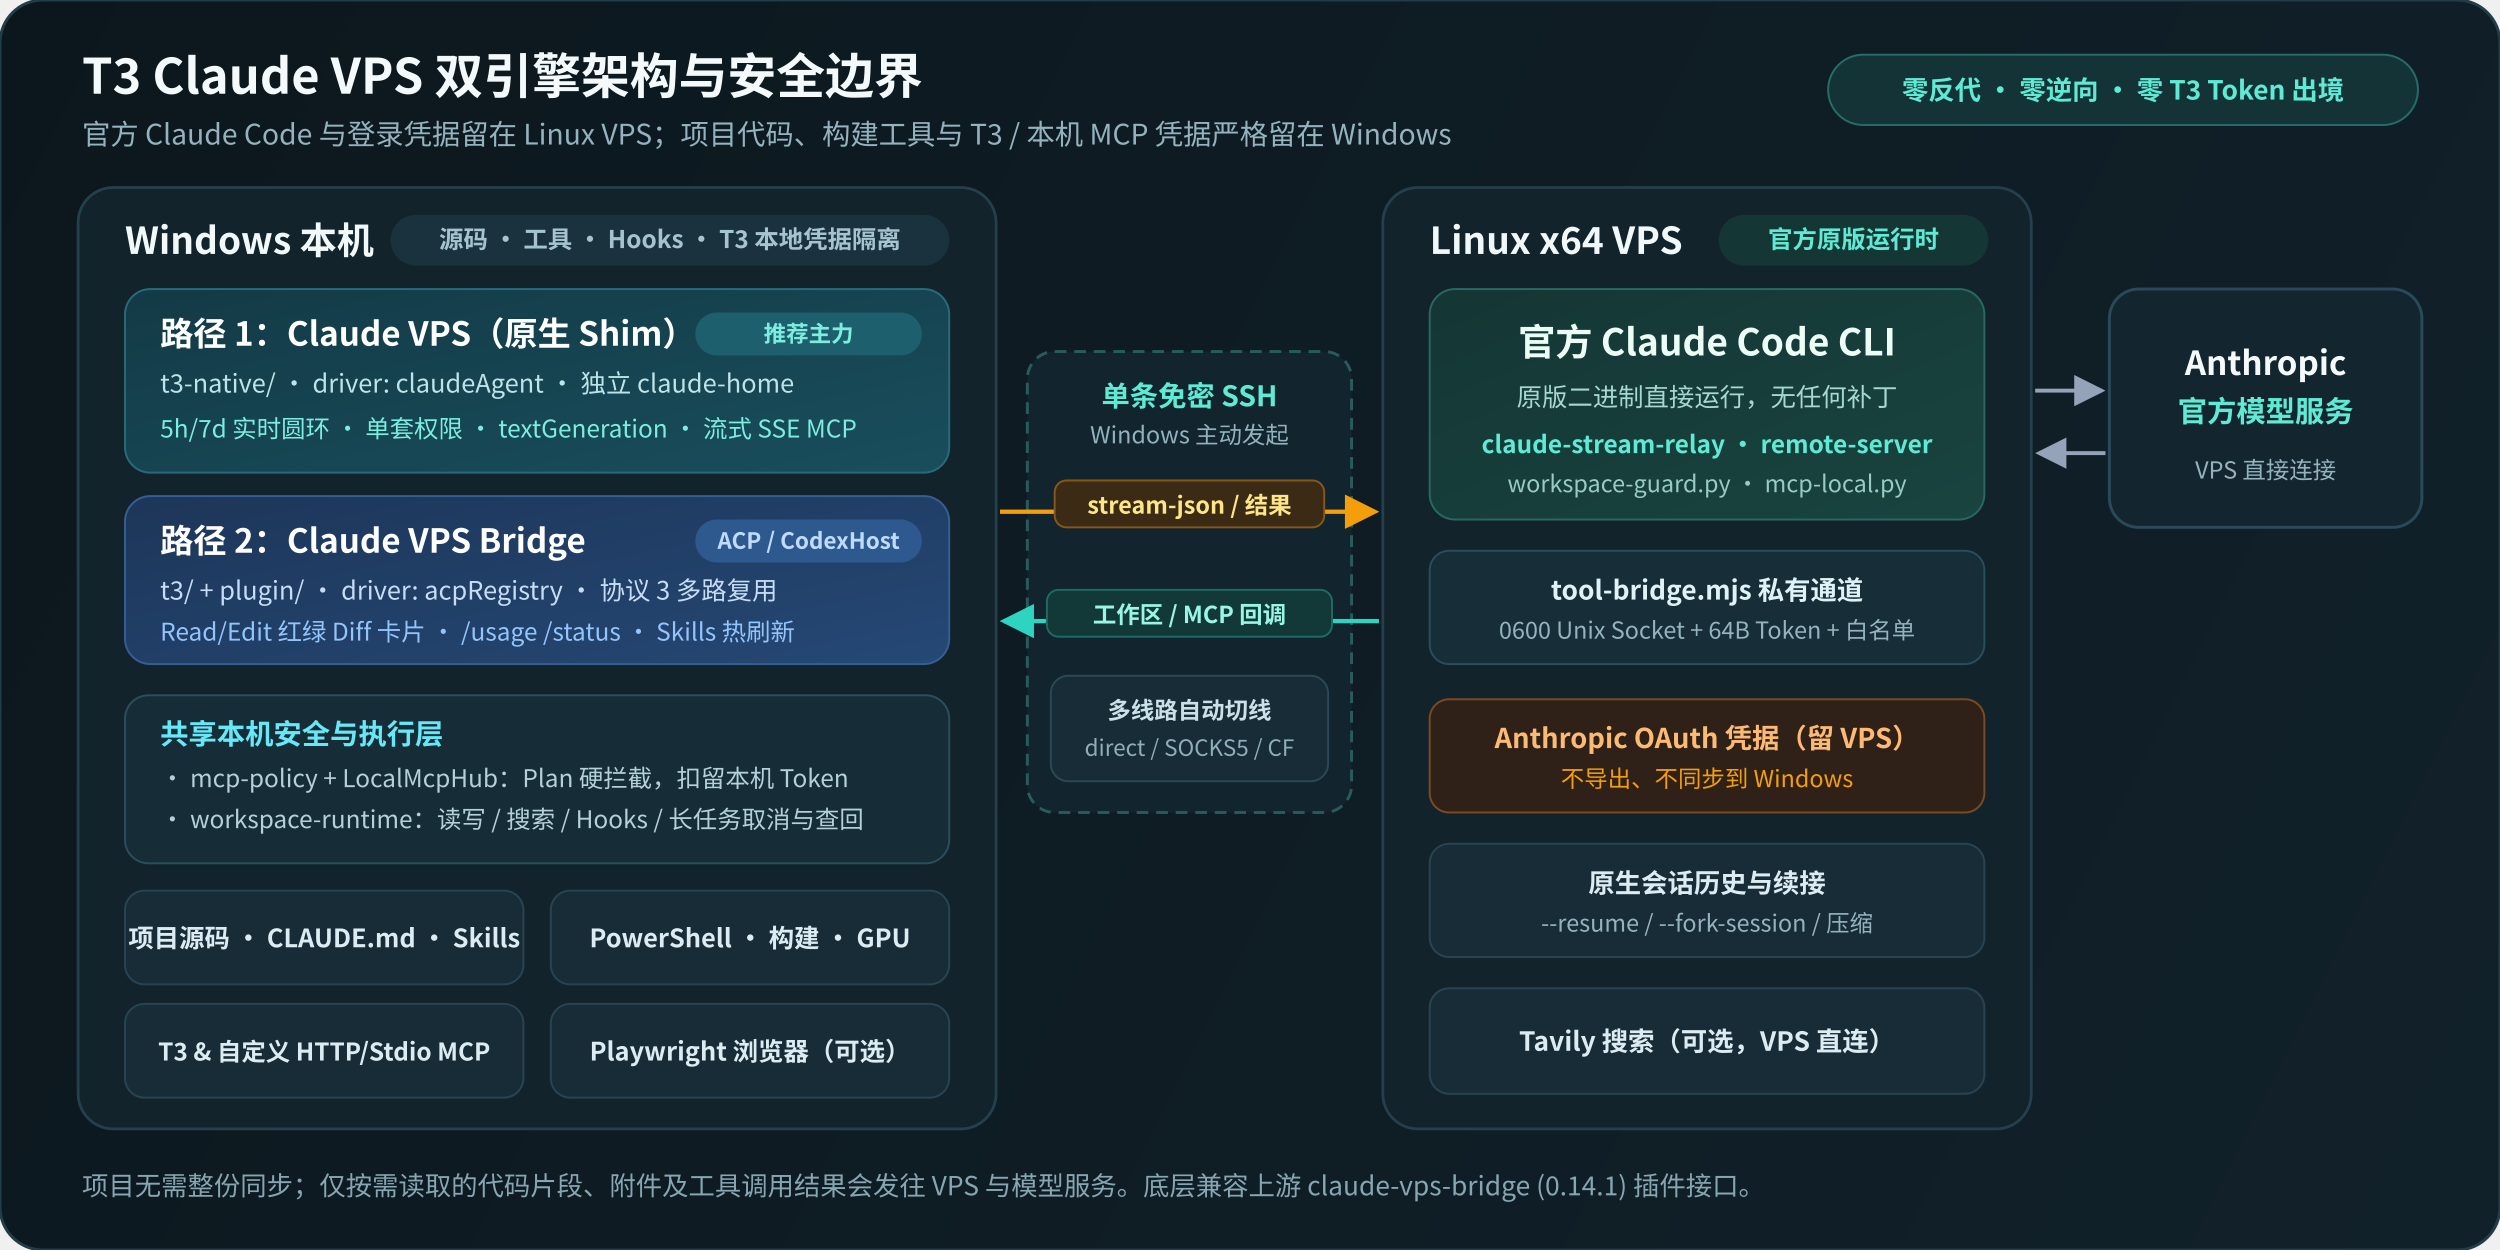
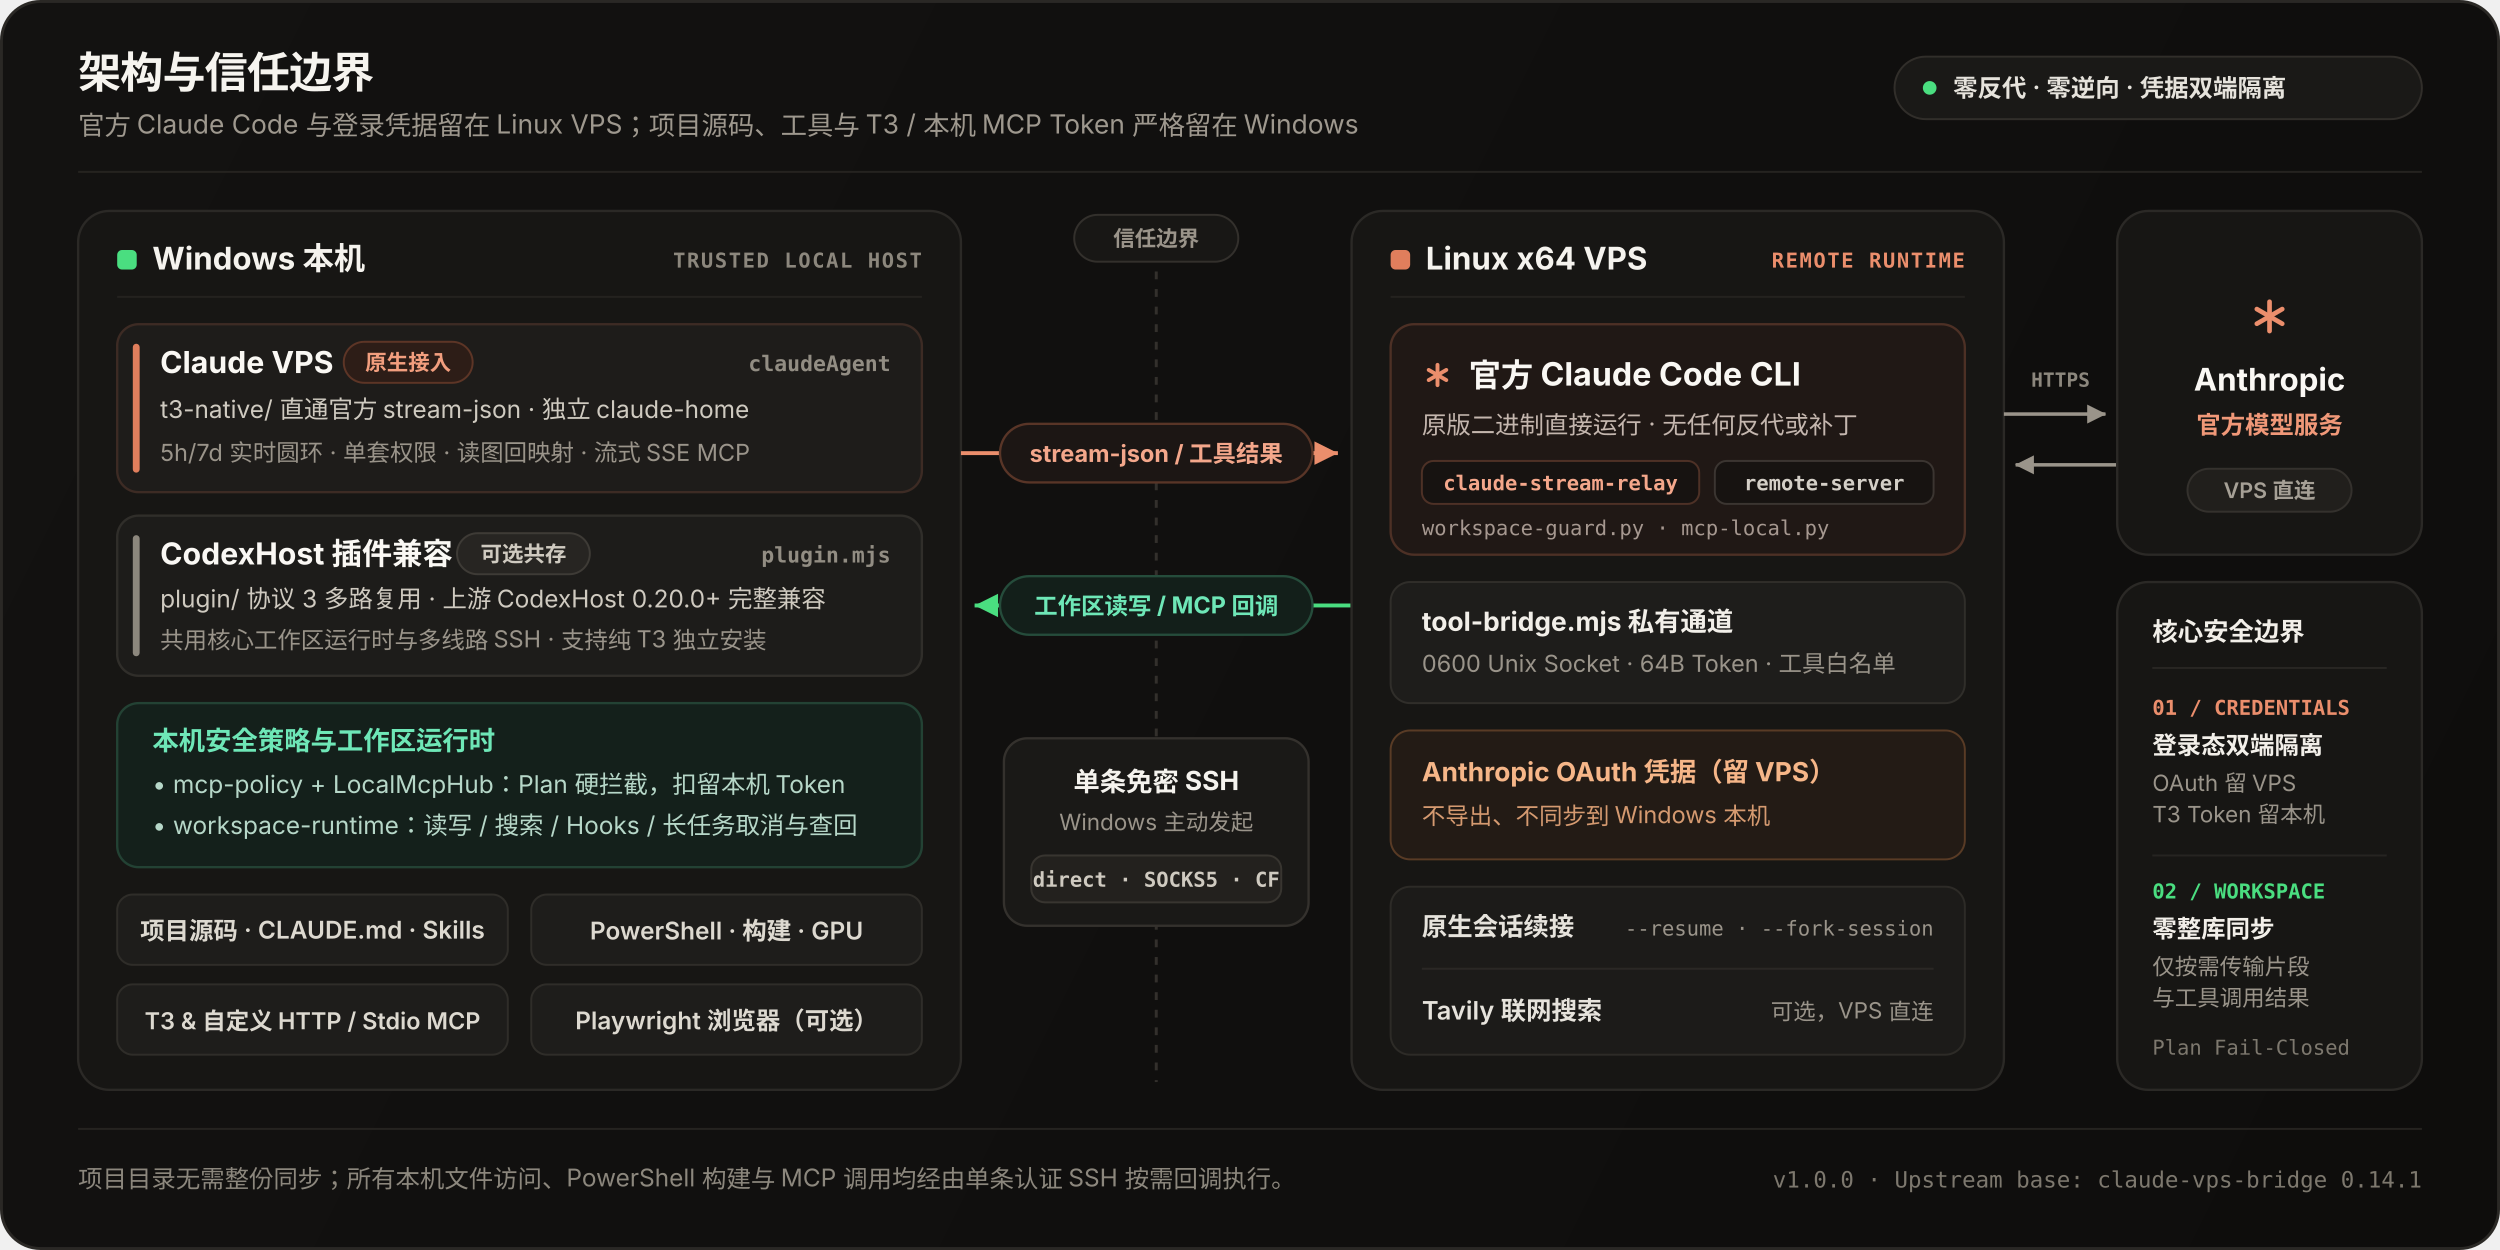
- <svg xmlns="http://www.w3.org/2000/svg" width="1280" height="640" viewBox="0 0 1280 640" role="img" aria-labelledby="title desc">
+ <svg xmlns="http://www.w3.org/2000/svg" width="1280" height="640" viewBox="0 0 1280 640" fill="none" role="img" aria-labelledby="title desc">
  <defs>
-     <linearGradient id="bgDark" x1="0" y1="0" x2="1280" y2="640" gradientUnits="userSpaceOnUse">
-       <stop offset="0%" stop-color="#0C171D" />
-       <stop offset="100%" stop-color="#11212A" />
+     <linearGradient id="archBgD" x1="0" y1="0" x2="1280" y2="640" gradientUnits="userSpaceOnUse">
+       <stop offset="0%" stop-color="#131211" />
+       <stop offset="100%" stop-color="#0E0D0C" />
    </linearGradient>
-     <linearGradient id="nativeGradD" x1="0" y1="0" x2="1" y2="1">
-       <stop offset="0%" stop-color="#133A46" />
-       <stop offset="100%" stop-color="#194E5D" />
-     </linearGradient>
-     <linearGradient id="acpGradD" x1="0" y1="0" x2="1" y2="1">
-       <stop offset="0%" stop-color="#1D3659" />
-       <stop offset="100%" stop-color="#254875" />
-     </linearGradient>
-     <linearGradient id="vpsGradD" x1="0" y1="0" x2="1" y2="1">
-       <stop offset="0%" stop-color="#143634" />
-       <stop offset="100%" stop-color="#194440" />
-     </linearGradient>
-     <marker id="arrowTealD" markerWidth="8" markerHeight="8" refX="7" refY="4" orient="auto">
-       <path d="M0 0 8 4 0 8Z" fill="#2DD4BF" />
+     <marker id="mTerraD" markerWidth="8" markerHeight="8" refX="7" refY="4" orient="auto">
+       <path d="M1 1L7 4L1 7Z" fill="#EB8E6C" />
    </marker>
-     <marker id="arrowAmberD" markerWidth="8" markerHeight="8" refX="7" refY="4" orient="auto">
-       <path d="M0 0 8 4 0 8Z" fill="#F59E0B" />
+     <marker id="mSageD" markerWidth="8" markerHeight="8" refX="7" refY="4" orient="auto">
+       <path d="M1 1L7 4L1 7Z" fill="#4ADE80" />
    </marker>
-     <marker id="arrowSlateD" markerWidth="8" markerHeight="8" refX="7" refY="4" orient="auto">
-       <path d="M0 0 8 4 0 8Z" fill="#94A3B8" />
+     <marker id="mStoneD" markerWidth="7" markerHeight="7" refX="6" refY="3.5" orient="auto">
+       <path d="M0.8 0.8L6.2 3.5L0.8 6.2Z" fill="#9A948A" />
    </marker>
  </defs>
-   <rect width="1280" height="640" rx="22" fill="url(#bgDark)" stroke="#233D48" stroke-width="1.5" />
-   <g font-family="Segoe UI, Microsoft YaHei, PingFang SC, Noto Sans CJK SC, sans-serif" fill="#E6F2F6">
-     <text x="42" y="48" font-size="25" font-weight="800" fill="#F4FAFC">T3 Claude VPS 双引擎架构与安全边界</text>
-     <text x="42" y="74" font-size="14.5" fill="#95B3BF">官方 Claude Code 与登录凭据留在 Linux VPS；项目代码、构建工具与 T3 / 本机 MCP 凭据严格留在 Windows</text>
-     <rect x="936" y="28" width="302" height="36" rx="18" fill="#133336" stroke="#256D68" />
-     <text x="1087" y="51" text-anchor="middle" font-size="13.5" font-weight="700" fill="#5EEAD4">零反代 · 零逆向 · 零 T3 Token 出境</text>
-     <rect x="40" y="96" width="470" height="482" rx="18" fill="#12232C" stroke="#25404D" stroke-width="1.4" />
-     <text x="64" y="130" font-size="19" font-weight="800" fill="#F1F8FA">Windows 本机</text>
-     <rect x="200" y="110" width="286" height="26" rx="13" fill="#1A323E" />
-     <text x="343" y="127" text-anchor="middle" font-size="12.5" font-weight="600" fill="#A5C4D0">源码 · 工具 · Hooks · T3 本地凭据隔离</text>
-     <rect x="64" y="148" width="422" height="94" rx="13" fill="url(#nativeGradD)" stroke="#296A7A" />
-     <rect x="356" y="160" width="116" height="22" rx="11" fill="#1E5F6E" />
-     <text x="414" y="175" text-anchor="middle" font-size="11.5" font-weight="700" fill="#7CEEE0">推荐主力</text>
-     <text x="82" y="177" font-size="17" font-weight="700" fill="#FFFFFF">路径 1：Claude VPS（原生 Shim）</text>
-     <text x="82" y="201" font-size="13" fill="#BEE4EA">t3-native/ · driver: claudeAgent · 独立 claude-home</text>
-     <text x="82" y="224" font-size="12.5" fill="#7CEEE0">5h/7d 实时圆环 · 单套权限 · textGeneration · 流式 SSE MCP</text>
-     <rect x="64" y="254" width="422" height="86" rx="13" fill="url(#acpGradD)" stroke="#355E93" />
-     <rect x="356" y="266" width="116" height="22" rx="11" fill="#2E598F" />
-     <text x="414" y="281" text-anchor="middle" font-size="11.5" font-weight="700" fill="#BFDBFE">ACP / CodexHost</text>
-     <text x="82" y="283" font-size="17" font-weight="700" fill="#FFFFFF">路径 2：Claude VPS Bridge</text>
-     <text x="82" y="307" font-size="13" fill="#C7DDF7">t3/ + plugin/ · driver: acpRegistry · 协议 3 多路复用</text>
-     <text x="82" y="328" font-size="12.5" fill="#93C5FD">Read/Edit 红绿 Diff 卡片 · /usage /status · Skills 热刷新</text>
-     <rect x="64" y="356" width="422" height="86" rx="12" fill="#162D37" stroke="#2B4E5C" />
-     <text x="82" y="381" font-size="14.5" font-weight="700" fill="#67E8F9">共享本机安全与执行层</text>
-     <text x="82" y="403" font-size="12.5" fill="#B5D0DA">• mcp-policy + LocalMcpHub：Plan 硬拦截，扣留本机 Token</text>
-     <text x="82" y="424" font-size="12.5" fill="#B5D0DA">• workspace-runtime：读写 / 搜索 / Hooks / 长任务取消与查回</text>
-     <rect x="64" y="456" width="204" height="48" rx="10" fill="#172C36" stroke="#284452" />
-     <text x="166" y="485" text-anchor="middle" font-size="13" font-weight="600" fill="#DCECF2">项目源码 · CLAUDE.md · Skills</text>
-     <rect x="282" y="456" width="204" height="48" rx="10" fill="#172C36" stroke="#284452" />
-     <text x="384" y="485" text-anchor="middle" font-size="13" font-weight="600" fill="#DCECF2">PowerShell · 构建 · GPU</text>
-     <rect x="64" y="514" width="204" height="48" rx="10" fill="#172C36" stroke="#284452" />
-     <text x="166" y="543" text-anchor="middle" font-size="12.5" font-weight="600" fill="#DCECF2">T3 &amp; 自定义 HTTP/Stdio MCP</text>
-     <rect x="282" y="514" width="204" height="48" rx="10" fill="#172C36" stroke="#284452" />
-     <text x="384" y="543" text-anchor="middle" font-size="13" font-weight="600" fill="#DCECF2">Playwright 浏览器（可选）</text>
-     <rect x="526" y="180" width="166" height="236" rx="14" fill="#12242D" stroke="#295B5C" stroke-dasharray="6 4" stroke-width="1.5" />
-     <text x="609" y="208" text-anchor="middle" font-size="14.5" font-weight="800" fill="#5EEAD4">单条免密 SSH</text>
-     <text x="609" y="227" text-anchor="middle" font-size="12" fill="#92B2BE">Windows 主动发起</text>
-     <path d="M512 262H704" fill="none" stroke="#F59E0B" stroke-width="2.2" marker-end="url(#arrowAmberD)" />
-     <rect x="540" y="246" width="138" height="24" rx="6" fill="#3B2B14" stroke="#85581A" />
-     <text x="609" y="263" text-anchor="middle" font-size="12" font-weight="700" fill="#FDE68A">stream-json / 结果</text>
-     <path d="M706 318H514" fill="none" stroke="#2DD4BF" stroke-width="2.2" marker-end="url(#arrowTealD)" />
-     <rect x="536" y="302" width="146" height="24" rx="6" fill="#123838" stroke="#1E6B66" />
-     <text x="609" y="319" text-anchor="middle" font-size="12" font-weight="700" fill="#99F6E4">工作区 / MCP 回调</text>
-     <rect x="538" y="346" width="142" height="54" rx="9" fill="#172C36" stroke="#2B4856" />
-     <text x="609" y="368" text-anchor="middle" font-size="12" font-weight="700" fill="#CBE1EA">多线路自动切线</text>
-     <text x="609" y="387" text-anchor="middle" font-size="11.5" fill="#8FAEB9">direct / SOCKS5 / CF</text>
-     <rect x="708" y="96" width="332" height="482" rx="18" fill="#12232C" stroke="#25404D" stroke-width="1.4" />
-     <text x="732" y="130" font-size="19" font-weight="800" fill="#F1F8FA">Linux x64 VPS</text>
-     <rect x="880" y="110" width="138" height="26" rx="13" fill="#143735" />
-     <text x="949" y="127" text-anchor="middle" font-size="12.5" font-weight="600" fill="#5EEAD4">官方原版运行时</text>
-     <rect x="732" y="148" width="284" height="118" rx="13" fill="url(#vpsGradD)" stroke="#276961" />
-     <text x="874" y="182" text-anchor="middle" font-size="19" font-weight="800" fill="#ECFDF5">官方 Claude Code CLI</text>
-     <text x="874" y="208" text-anchor="middle" font-size="13" fill="#A7D8D0">原版二进制直接运行，无任何补丁</text>
-     <text x="874" y="232" text-anchor="middle" font-size="12.5" font-weight="600" fill="#5EEAD4">claude-stream-relay · remote-server</text>
-     <text x="874" y="252" text-anchor="middle" font-size="12" fill="#99CBC4">workspace-guard.py · mcp-local.py</text>
-     <rect x="732" y="282" width="284" height="58" rx="10" fill="#172D37" stroke="#2A4D5B" />
-     <text x="874" y="307" text-anchor="middle" font-size="13.5" font-weight="700" fill="#DFF2F8">tool-bridge.mjs 私有通道</text>
-     <text x="874" y="327" text-anchor="middle" font-size="12" fill="#95B3BF">0600 Unix Socket + 64B Token + 白名单</text>
-     <rect x="732" y="358" width="284" height="58" rx="10" fill="#2F2117" stroke="#7C4A22" />
-     <text x="874" y="383" text-anchor="middle" font-size="14" font-weight="700" fill="#FDBA74">Anthropic OAuth 凭据（留 VPS）</text>
-     <text x="874" y="403" text-anchor="middle" font-size="12" fill="#F59E0B">不导出、不同步到 Windows</text>
-     <rect x="732" y="432" width="284" height="58" rx="10" fill="#172C36" stroke="#284452" />
-     <text x="874" y="457" text-anchor="middle" font-size="13.5" font-weight="600" fill="#DCECF2">原生会话历史与续接</text>
-     <text x="874" y="477" text-anchor="middle" font-size="12" fill="#95B3BF">--resume / --fork-session / 压缩</text>
-     <rect x="732" y="506" width="284" height="54" rx="10" fill="#172C36" stroke="#284452" />
-     <text x="874" y="538" text-anchor="middle" font-size="13.5" font-weight="600" fill="#DCECF2">Tavily 搜索（可选，VPS 直连）</text>
-     <path d="M1042 200H1076" fill="none" stroke="#94A3B8" stroke-width="2" marker-end="url(#arrowSlateD)" />
-     <path d="M1078 232H1044" fill="none" stroke="#94A3B8" stroke-width="2" marker-end="url(#arrowSlateD)" />
-     <rect x="1080" y="148" width="160" height="122" rx="15" fill="#13252E" stroke="#2A4A59" stroke-width="1.5" />
-     <text x="1160" y="192" text-anchor="middle" font-size="17" font-weight="800" fill="#F4FAFC">Anthropic</text>
-     <text x="1160" y="216" text-anchor="middle" font-size="15" font-weight="700" fill="#5EEAD4">官方模型服务</text>
-     <text x="1160" y="245" text-anchor="middle" font-size="12" fill="#95B3BF">VPS 直接连接</text>
-     <text x="42" y="612" font-size="13.5" fill="#88A6B2">项目无需整份同步；仅按需读取的代码片段、附件及工具调用结果会发往 VPS 与模型服务。底层兼容上游 claude-vps-bridge (0.14.1) 插件接口。</text>
+   <rect x="0.75" y="0.75" width="1278.5" height="638.5" rx="20" fill="url(#archBgD)" stroke="#2A2825" stroke-width="1.5" />
+   <g font-family="-apple-system, BlinkMacSystemFont, 'Segoe UI', 'PingFang SC', 'Hiragino Sans GB', 'Microsoft YaHei', sans-serif" fill="#F2EFE9">
+     <text x="40" y="45" font-size="22" font-weight="750" letter-spacing="-0.4" fill="#F6F4EF">架构与信任边界</text>
+     <text x="40" y="69" font-size="13.5" fill="#9E988E">官方 Claude Code 与登录凭据留在 Linux VPS；项目源码、工具与 T3 / 本机 MCP Token 严格留在 Windows</text>
+     <rect x="970" y="29" width="270" height="32" rx="16" fill="#1A1917" stroke="#312E2A" />
+     <circle cx="988" cy="45" r="3.5" fill="#4ADE80" />
+     <text x="1000" y="49.5" font-size="12.5" font-weight="600" fill="#E6E3DC">零反代 · 零逆向 · 凭据双端隔离</text>
+     <line x1="40" y1="88" x2="1240" y2="88" stroke="#252320" stroke-width="1" />
+     <rect x="40" y="108" width="452" height="450" rx="16" fill="#171614" stroke="#2B2926" stroke-width="1.2" />
+     <rect x="60" y="128" width="10" height="10" rx="2.5" fill="#4ADE80" />
+     <text x="78" y="138" font-size="16" font-weight="750" fill="#F5F3EE">Windows 本机</text>
+     <text x="472" y="137" text-anchor="end" font-family="ui-monospace, Consolas, monospace" font-size="10.5" font-weight="600" letter-spacing="0.8" fill="#8C877D">TRUSTED LOCAL HOST</text>
+     <line x1="60" y1="152" x2="472" y2="152" stroke="#24221F" stroke-width="1" />
+     <rect x="60" y="166" width="412" height="86" rx="11" fill="#1E1C1A" stroke="#3D2B24" stroke-width="1.2" />
+     <rect x="68" y="176" width="3.5" height="66" rx="1.75" fill="#E07E5C" />
+     <text x="82" y="191" font-size="15.5" font-weight="750" fill="#FAF8F4">Claude VPS</text>
+     <rect x="176" y="175" width="66" height="21" rx="10.5" fill="#2D1D17" stroke="#5D3526" />
+     <text x="209" y="189.5" text-anchor="middle" font-size="11" font-weight="700" fill="#F29E7E">原生接入</text>
+     <text x="456" y="190" text-anchor="end" font-family="ui-monospace, Consolas, monospace" font-size="11" font-weight="600" fill="#928D83">claudeAgent</text>
+     <text x="82" y="214" font-size="12.5" fill="#CFCAC0">t3-native/ 直通官方 stream-json · 独立 claude-home</text>
+     <text x="82" y="236" font-size="12" fill="#9A948A">5h/7d 实时圆环 · 单套权限 · 读图回映射 · 流式 SSE MCP</text>
+     <rect x="60" y="264" width="412" height="82" rx="11" fill="#1D1C1A" stroke="#302E2A" stroke-width="1.2" />
+     <rect x="68" y="274" width="3.5" height="62" rx="1.75" fill="#8C877D" />
+     <text x="82" y="289" font-size="15.5" font-weight="750" fill="#FAF8F4">CodexHost 插件兼容</text>
+     <rect x="234" y="273" width="68" height="21" rx="10.5" fill="#272522" stroke="#3E3B36" />
+     <text x="268" y="287.5" text-anchor="middle" font-size="11" font-weight="600" fill="#CFCAC0">可选共存</text>
+     <text x="456" y="288" text-anchor="end" font-family="ui-monospace, Consolas, monospace" font-size="11" font-weight="600" fill="#928D83">plugin.mjs</text>
+     <text x="82" y="311" font-size="12.5" fill="#CFCAC0">plugin/ 协议 3 多路复用 · 上游 CodexHost 0.20.0+ 完整兼容</text>
+     <text x="82" y="332" font-size="12" fill="#9A948A">共用核心工作区运行时与多线路 SSH · 支持纯 T3 独立安装</text>
+     <rect x="60" y="360" width="412" height="84" rx="11" fill="#14201B" stroke="#234234" stroke-width="1.2" />
+     <text x="78" y="384" font-size="13.5" font-weight="750" fill="#6EE7B7">本机安全策略与工作区运行时</text>
+     <text x="78" y="406" font-size="12.5" fill="#B6D7C8">• mcp-policy + LocalMcpHub：Plan 硬拦截，扣留本机 Token</text>
+     <text x="78" y="427" font-size="12.5" fill="#B6D7C8">• workspace-runtime：读写 / 搜索 / Hooks / 长任务取消与查回</text>
+     <rect x="60" y="458" width="200" height="36" rx="8" fill="#1E1D1B" stroke="#2F2D29" />
+     <text x="160" y="481" text-anchor="middle" font-size="12.5" font-weight="600" fill="#DDD9D0">项目源码 · CLAUDE.md · Skills</text>
+     <rect x="272" y="458" width="200" height="36" rx="8" fill="#1E1D1B" stroke="#2F2D29" />
+     <text x="372" y="481" text-anchor="middle" font-size="12.5" font-weight="600" fill="#DDD9D0">PowerShell · 构建 · GPU</text>
+     <rect x="60" y="504" width="200" height="36" rx="8" fill="#1E1D1B" stroke="#2F2D29" />
+     <text x="160" y="527" text-anchor="middle" font-size="12" font-weight="600" fill="#DDD9D0">T3 &amp; 自定义 HTTP / Stdio MCP</text>
+     <rect x="272" y="504" width="200" height="36" rx="8" fill="#1E1D1B" stroke="#2F2D29" />
+     <text x="372" y="527" text-anchor="middle" font-size="12.5" font-weight="600" fill="#DDD9D0">Playwright 浏览器（可选）</text>
+     <line x1="592" y1="112" x2="592" y2="554" stroke="#33302C" stroke-width="1.5" stroke-dasharray="4 5" />
+     <rect x="550" y="110" width="84" height="24" rx="12" fill="#181715" stroke="#33302C" />
+     <text x="592" y="126" text-anchor="middle" font-size="11" font-weight="700" fill="#9A948A">信任边界</text>
+     <path d="M492 232H685" stroke="#EB8E6C" stroke-width="2" marker-end="url(#mTerraD)" />
+     <rect x="512" y="217" width="160" height="30" rx="15" fill="#1C1614" stroke="#593527" stroke-width="1.2" />
+     <text x="592" y="236.5" text-anchor="middle" font-size="12" font-weight="700" fill="#F4A78B">stream-json / 工具结果</text>
+     <path d="M692 310H499" stroke="#4ADE80" stroke-width="2" marker-end="url(#mSageD)" />
+     <rect x="512" y="295" width="160" height="30" rx="15" fill="#131F1A" stroke="#254C3B" stroke-width="1.2" />
+     <text x="592" y="314.5" text-anchor="middle" font-size="12" font-weight="700" fill="#6EE7B7">工作区读写 / MCP 回调</text>
+     <rect x="514" y="378" width="156" height="96" rx="12" fill="#1A1917" stroke="#34312D" stroke-width="1.2" />
+     <text x="592" y="405" text-anchor="middle" font-size="13.5" font-weight="750" fill="#F5F3EE">单条免密 SSH</text>
+     <text x="592" y="425" text-anchor="middle" font-size="11.5" fill="#9A948A">Windows 主动发起</text>
+     <rect x="528" y="438" width="128" height="24" rx="7" fill="#23211E" stroke="#383530" />
+     <text x="592" y="454" text-anchor="middle" font-family="ui-monospace, Consolas, monospace" font-size="10.5" font-weight="600" fill="#CFCAC0">direct · SOCKS5 · CF</text>
+     <rect x="692" y="108" width="334" height="450" rx="16" fill="#171614" stroke="#2B2926" stroke-width="1.2" />
+     <rect x="712" y="128" width="10" height="10" rx="2.5" fill="#E07E5C" />
+     <text x="730" y="138" font-size="16" font-weight="750" fill="#F5F3EE">Linux x64 VPS</text>
+     <text x="1006" y="137" text-anchor="end" font-family="ui-monospace, Consolas, monospace" font-size="10.5" font-weight="600" letter-spacing="0.8" fill="#EB8E6C">REMOTE RUNTIME</text>
+     <line x1="712" y1="152" x2="1006" y2="152" stroke="#24221F" stroke-width="1" />
+     <rect x="712" y="166" width="294" height="118" rx="12" fill="#201815" stroke="#4D3025" stroke-width="1.2" />
+     <g transform="translate(736 192)" stroke="#EB8E6C" stroke-width="2" stroke-linecap="round">
+       <line x1="0" y1="-5.2" x2="0" y2="5.2" />
+       <line x1="-4.5" y1="-2.6" x2="4.5" y2="2.6" />
+       <line x1="4.5" y1="-2.6" x2="-4.5" y2="2.6" />
+     </g>
+     <text x="752" y="198" font-size="16.5" font-weight="750" fill="#FAF8F4">官方 Claude Code CLI</text>
+     <text x="728" y="222" font-size="12.5" fill="#C4B6AE">原版二进制直接运行 · 无任何反代或补丁</text>
+     <rect x="728" y="236" width="142" height="22" rx="6" fill="#171311" stroke="#4E3126" />
+     <text x="799" y="251" text-anchor="middle" font-family="ui-monospace, Consolas, monospace" font-size="10.5" font-weight="600" fill="#F4A78B">claude-stream-relay</text>
+     <rect x="878" y="236" width="112" height="22" rx="6" fill="#171311" stroke="#3B3531" />
+     <text x="934" y="251" text-anchor="middle" font-family="ui-monospace, Consolas, monospace" font-size="10.5" font-weight="600" fill="#D4CFC7">remote-server</text>
+     <text x="728" y="274" font-family="ui-monospace, Consolas, monospace" font-size="10.5" fill="#A69890">workspace-guard.py · mcp-local.py</text>
+     <rect x="712" y="298" width="294" height="62" rx="10" fill="#1E1D1B" stroke="#302E2A" />
+     <text x="728" y="323" font-size="13.5" font-weight="700" fill="#F2EFE9">tool-bridge.mjs 私有通道</text>
+     <text x="728" y="344" font-size="12" fill="#9A948A">0600 Unix Socket · 64B Token · 工具白名单</text>
+     <rect x="712" y="374" width="294" height="66" rx="10" fill="#231B15" stroke="#593B25" />
+     <text x="728" y="400" font-size="13.5" font-weight="750" fill="#F6B688">Anthropic OAuth 凭据（留 VPS）</text>
+     <text x="728" y="422" font-size="12" fill="#D59A70">不导出、不同步到 Windows 本机</text>
+     <rect x="712" y="454" width="294" height="86" rx="10" fill="#1C1B19" stroke="#2D2B27" />
+     <text x="728" y="479" font-size="13" font-weight="700" fill="#E6E3DC">原生会话续接</text>
+     <text x="990" y="479" text-anchor="end" font-family="ui-monospace, Consolas, monospace" font-size="10.5" fill="#9A948A">--resume · --fork-session</text>
+     <line x1="728" y1="496" x2="990" y2="496" stroke="#2A2825" stroke-width="1" />
+     <text x="728" y="522" font-size="13" font-weight="600" fill="#E6E3DC">Tavily 联网搜索</text>
+     <text x="990" y="522" text-anchor="end" font-size="11.5" fill="#9A948A">可选，VPS 直连</text>
+     <text x="1055" y="198" text-anchor="middle" font-family="ui-monospace, Consolas, monospace" font-size="10" font-weight="600" fill="#8C877D">HTTPS</text>
+     <path d="M1026 212H1078" stroke="#9A948A" stroke-width="1.8" marker-end="url(#mStoneD)" />
+     <path d="M1084 238H1032" stroke="#9A948A" stroke-width="1.8" marker-end="url(#mStoneD)" />
+     <rect x="1084" y="108" width="156" height="176" rx="16" fill="#171614" stroke="#2B2926" stroke-width="1.2" />
+     <g transform="translate(1162 162)" stroke="#EB8E6C" stroke-width="2.4" stroke-linecap="round">
+       <line x1="0" y1="-7.5" x2="0" y2="7.5" />
+       <line x1="-6.5" y1="-3.75" x2="6.5" y2="3.75" />
+       <line x1="6.5" y1="-3.75" x2="-6.5" y2="3.75" />
+     </g>
+     <text x="1162" y="200" text-anchor="middle" font-size="16" font-weight="750" fill="#FAF8F4">Anthropic</text>
+     <text x="1162" y="222" text-anchor="middle" font-size="12.5" font-weight="600" fill="#F09878">官方模型服务</text>
+     <rect x="1120" y="240" width="84" height="22" rx="11" fill="#211F1C" stroke="#34312D" />
+     <text x="1162" y="255" text-anchor="middle" font-size="11" font-weight="600" fill="#A6A096">VPS 直连</text>
+     <rect x="1084" y="298" width="156" height="260" rx="16" fill="#171614" stroke="#2B2926" stroke-width="1.2" />
+     <text x="1102" y="328" font-size="13" font-weight="750" fill="#F2EFE9">核心安全边界</text>
+     <line x1="1102" y1="342" x2="1222" y2="342" stroke="#282623" stroke-width="1" />
+     <text x="1102" y="366" font-family="ui-monospace, Consolas, monospace" font-size="10.5" font-weight="700" fill="#EB8E6C">01 / CREDENTIALS</text>
+     <text x="1102" y="386" font-size="12.5" font-weight="600" fill="#F2EFE9">登录态双端隔离</text>
+     <text x="1102" y="405" font-size="11.5" fill="#9A948A">OAuth 留 VPS</text>
+     <text x="1102" y="421" font-size="11.5" fill="#9A948A">T3 Token 留本机</text>
+     <line x1="1102" y1="438" x2="1222" y2="438" stroke="#262421" stroke-width="1" />
+     <text x="1102" y="460" font-family="ui-monospace, Consolas, monospace" font-size="10.5" font-weight="700" fill="#4ADE80">02 / WORKSPACE</text>
+     <text x="1102" y="480" font-size="12.5" font-weight="600" fill="#F2EFE9">零整库同步</text>
+     <text x="1102" y="499" font-size="11.5" fill="#9A948A">仅按需传输片段</text>
+     <text x="1102" y="515" font-size="11.5" fill="#9A948A">与工具调用结果</text>
+     <text x="1102" y="540" font-family="ui-monospace, Consolas, monospace" font-size="10.5" fill="#7D786E">Plan Fail-Closed</text>
+     <line x1="40" y1="578" x2="1240" y2="578" stroke="#252320" stroke-width="1" />
+     <text x="40" y="608" font-size="12.5" fill="#8C877D">项目目录无需整份同步；所有本机文件访问、PowerShell 构建与 MCP 调用均经由单条认证 SSH 按需回调执行。</text>
+     <text x="1240" y="608" text-anchor="end" font-family="ui-monospace, Consolas, monospace" font-size="11.5" fill="#7D786E">v1.0.0 · Upstream base: claude-vps-bridge 0.14.1</text>
  </g>
</svg>
